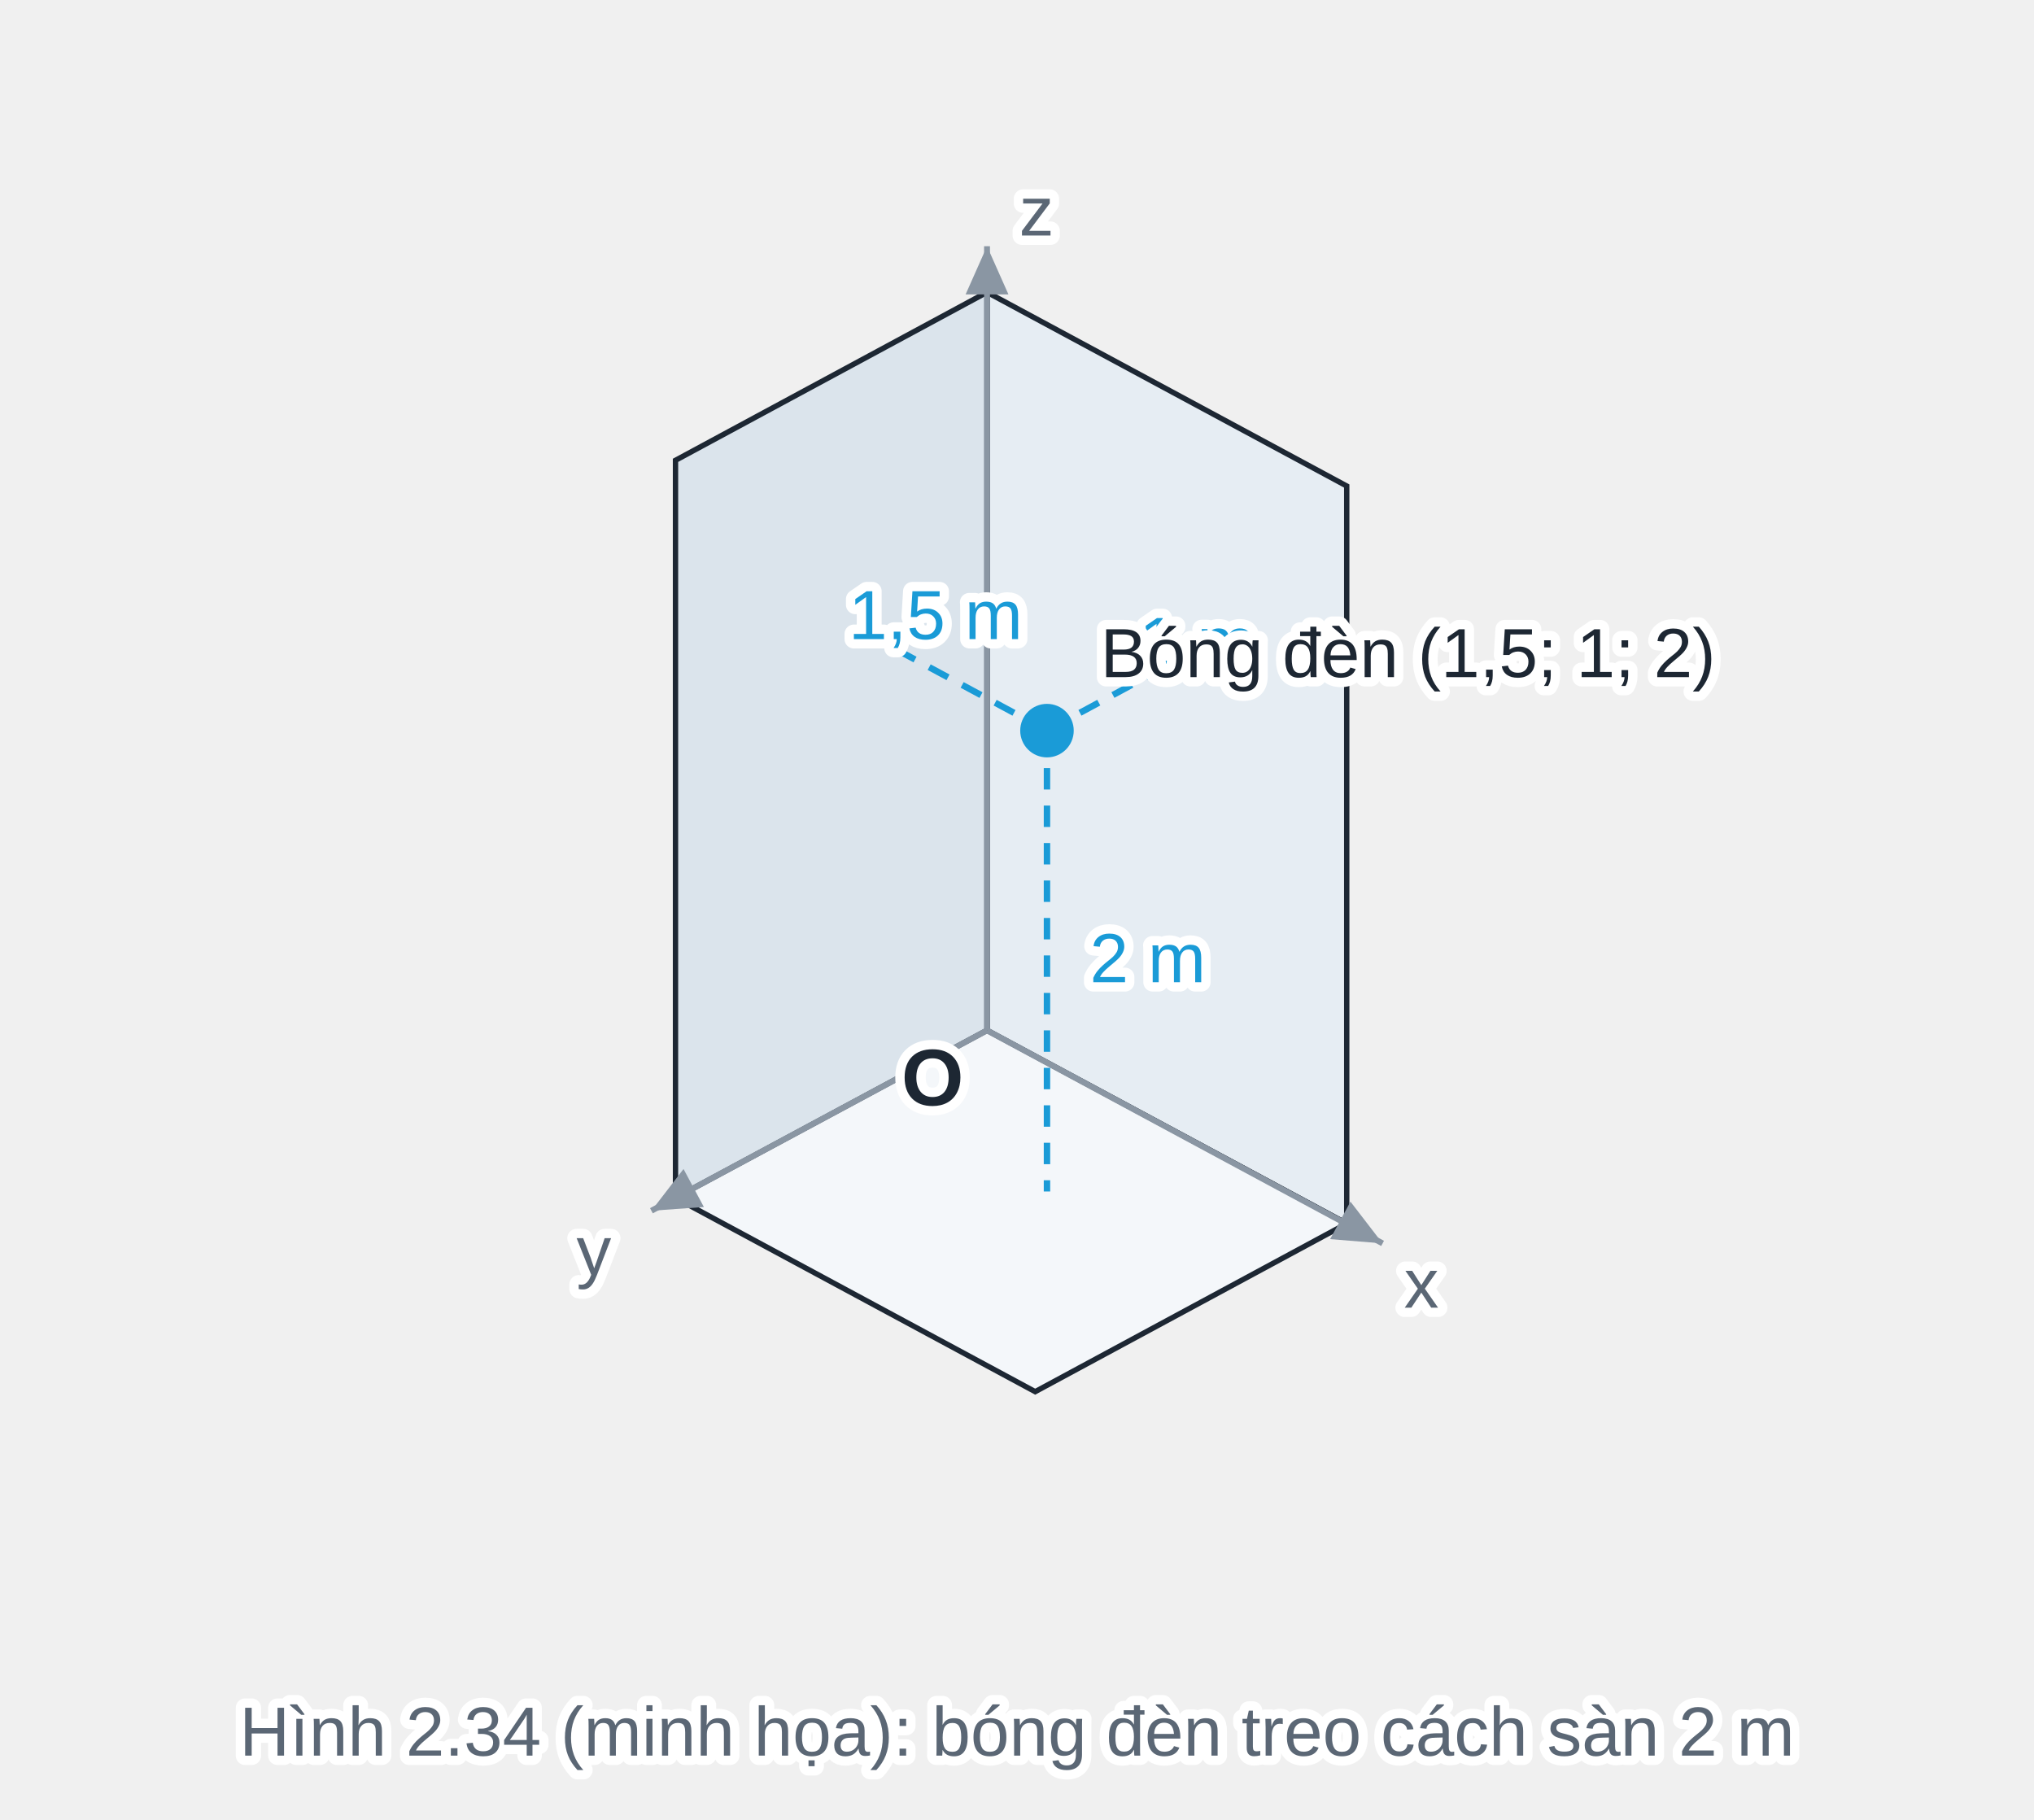
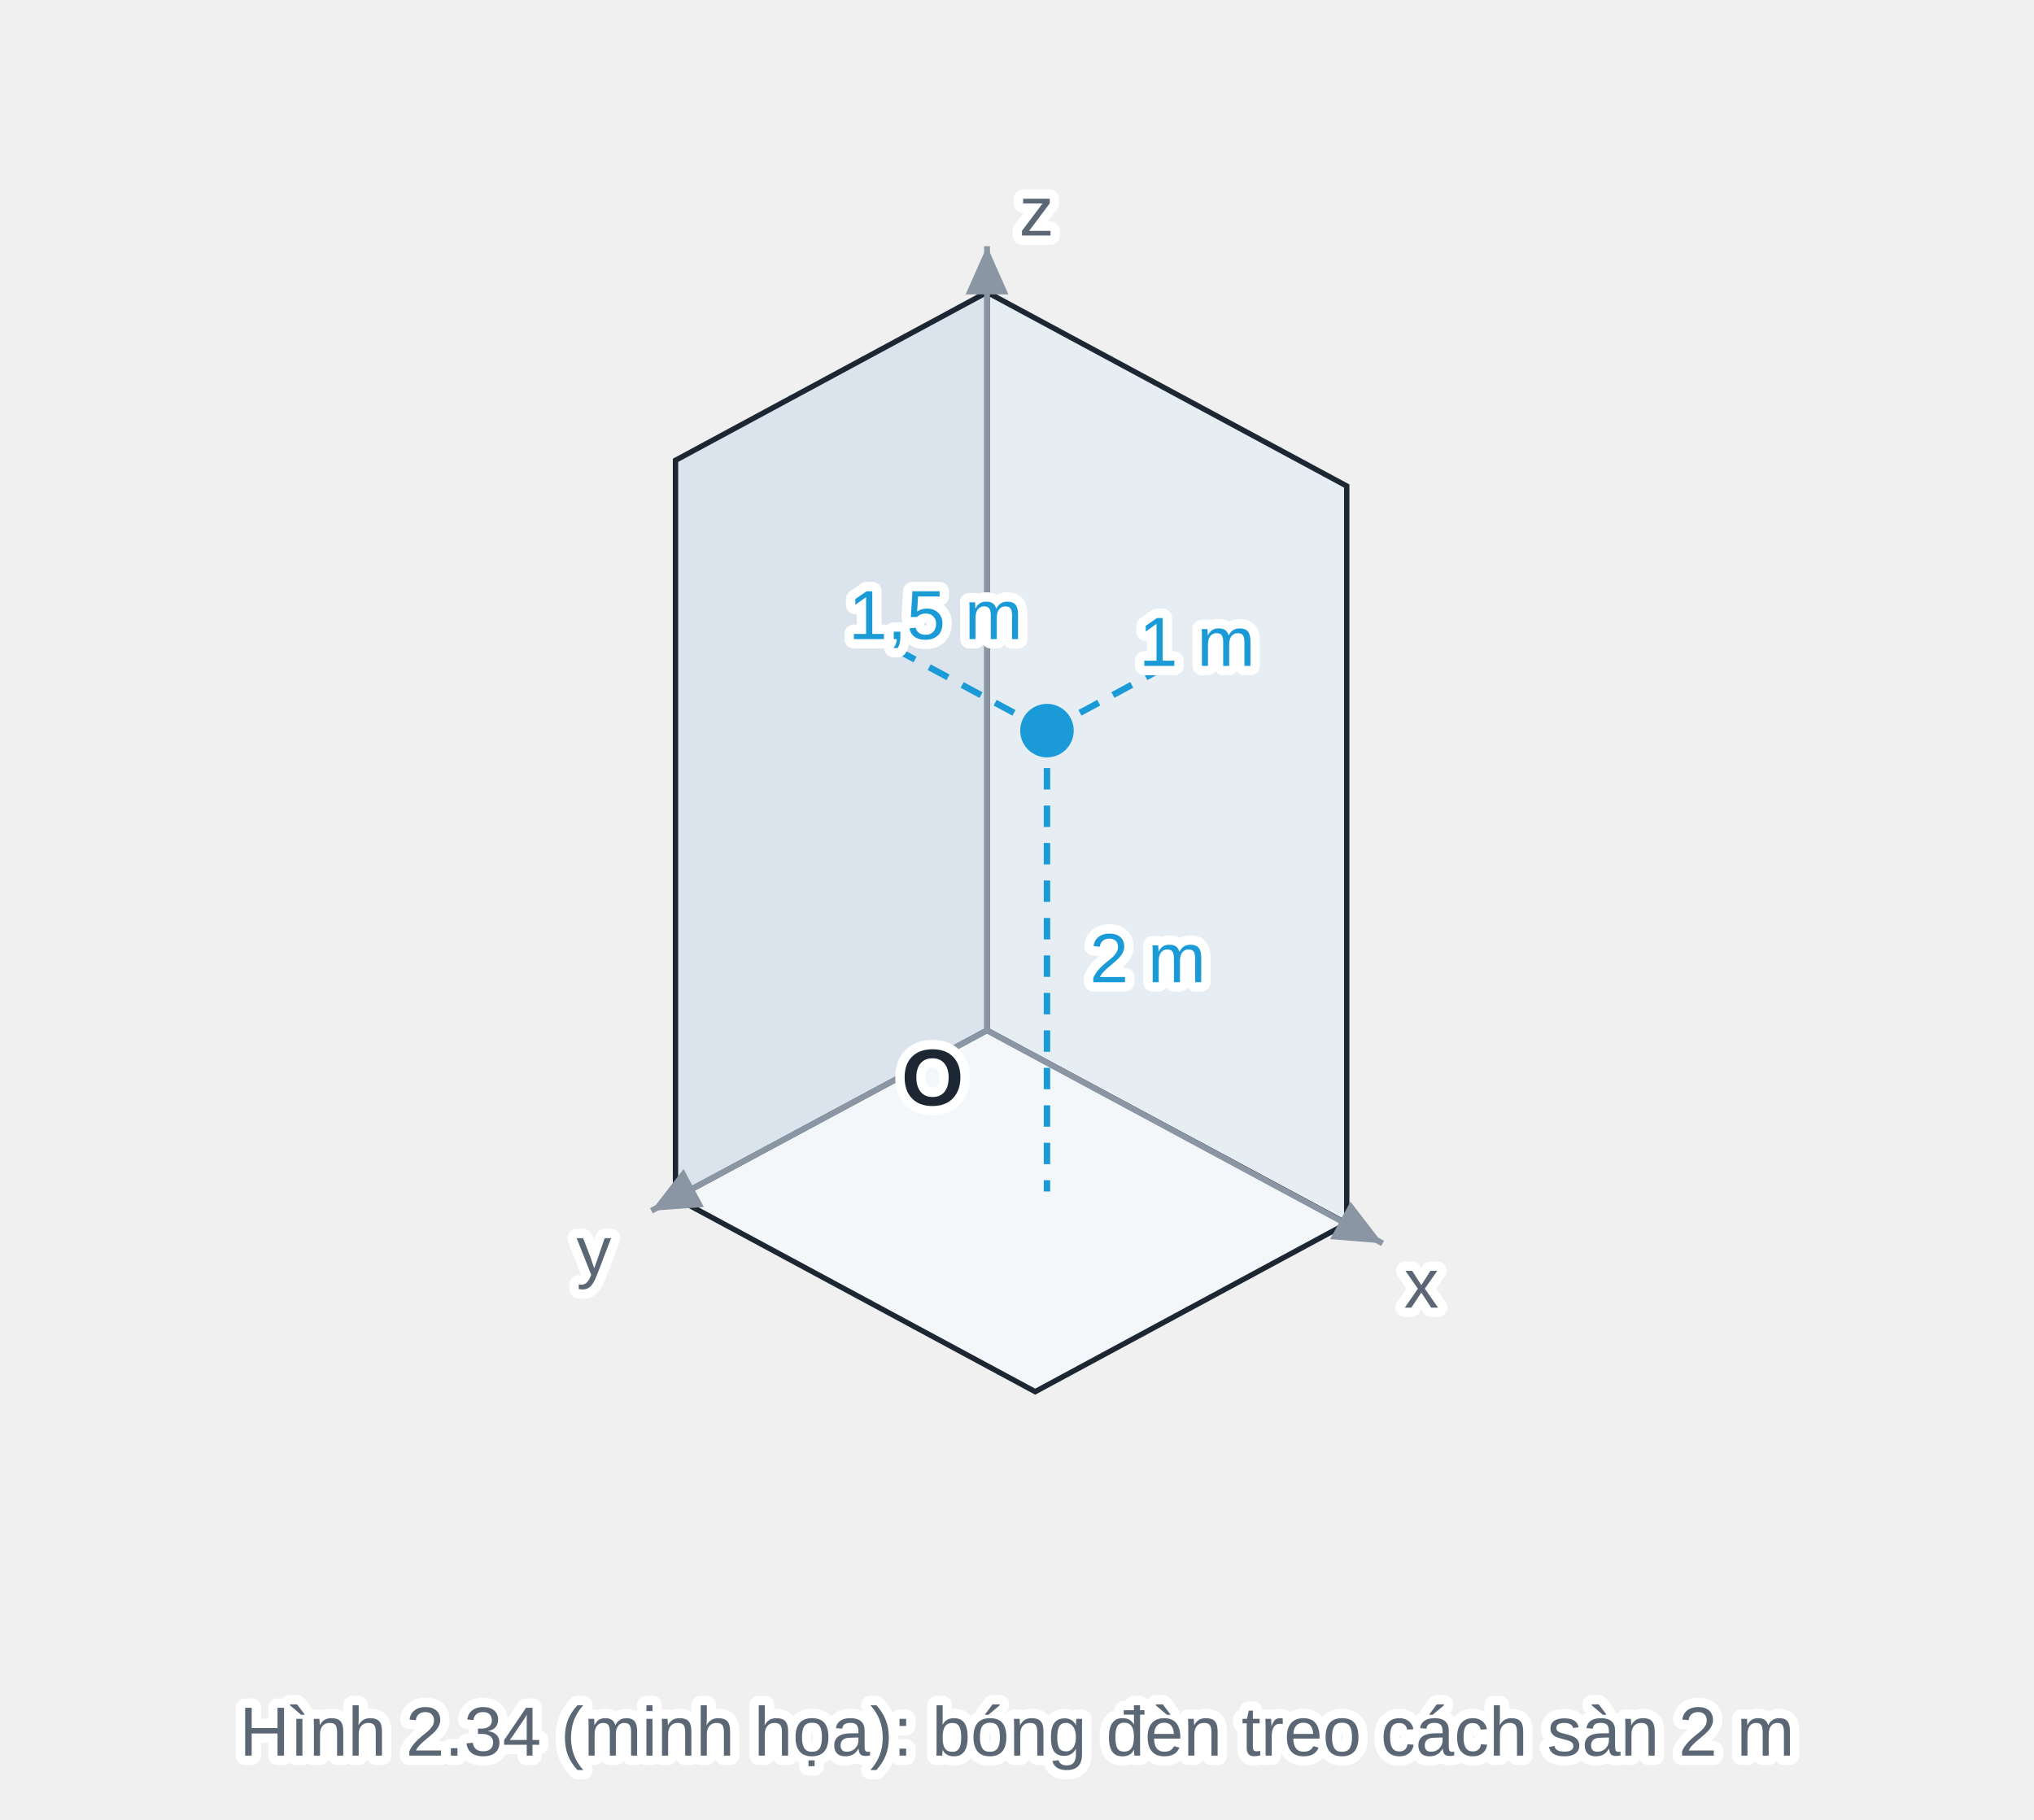
<svg xmlns="http://www.w3.org/2000/svg" viewBox="0 0 380 340" font-family="Segoe UI, Arial, sans-serif">
  <polygon points="184.4,192.5 251.6,228.6 251.6,90.8 184.4,54.6" fill="#e6edf3" fill-opacity="1.0" stroke="#1d2733" stroke-width="1" />
  <polygon points="184.4,192.5 126.2,223.8 126.2,86.0 184.4,54.6" fill="#dbe4ec" fill-opacity="1.0" stroke="#1d2733" stroke-width="1" />
  <polygon points="184.4,192.5 251.6,228.6 193.4,260.0 126.2,223.8" fill="#f4f7fa" fill-opacity="1.0" stroke="#1d2733" stroke-width="1" />
  <line x1="184.4" y1="192.5" x2="258.3" y2="232.3" stroke="#8a96a3" stroke-width="1.1" />
  <polygon points="258.3,232.3 248.5,231.5 252.3,224.5" fill="#8a96a3" />
  <text x="262.3" y="244.3" font-size="13" fill="#5b6775" stroke="#ffffff" stroke-width="3.5" paint-order="stroke" stroke-linejoin="round">x</text>
  <line x1="184.4" y1="192.5" x2="121.7" y2="226.2" stroke="#8a96a3" stroke-width="1.1" />
  <polygon points="121.7,226.2 127.7,218.4 131.5,225.5" fill="#8a96a3" />
  <text x="107.7" y="238.2" font-size="13" fill="#5b6775" stroke="#ffffff" stroke-width="3.5" paint-order="stroke" stroke-linejoin="round">y</text>
  <line x1="184.4" y1="192.5" x2="184.4" y2="46.0" stroke="#8a96a3" stroke-width="1.1" />
  <polygon points="184.4,46.0 188.4,55.0 180.4,55.0" fill="#8a96a3" />
  <text x="190.4" y="44.0" font-size="13" fill="#5b6775" stroke="#ffffff" stroke-width="3.5" paint-order="stroke" stroke-linejoin="round">z</text>
  <line x1="195.6" y1="136.5" x2="162.0" y2="118.4" stroke="#1a9bd7" stroke-width="1.2" stroke-dasharray="4 3" />
  <line x1="195.6" y1="136.5" x2="218.0" y2="124.4" stroke="#1a9bd7" stroke-width="1.2" stroke-dasharray="4 3" />
  <line x1="195.6" y1="136.5" x2="195.6" y2="222.6" stroke="#1a9bd7" stroke-width="1.2" stroke-dasharray="4 3" />
  <circle cx="195.6" cy="136.5" r="5" fill="#1a9bd7" />
  <text x="174.8" y="119.4" font-size="13" text-anchor="middle" fill="#1a9bd7" stroke="#ffffff" stroke-width="3.5" paint-order="stroke" stroke-linejoin="round">1,5 m</text>
  <text x="212.8" y="124.4" font-size="13" fill="#1a9bd7" stroke="#ffffff" stroke-width="3.5" paint-order="stroke" stroke-linejoin="round">1 m</text>
  <text x="203.6" y="183.5" font-size="13" fill="#1a9bd7" stroke="#ffffff" stroke-width="3.5" paint-order="stroke" stroke-linejoin="round">2 m</text>
-   <text x="205.6" y="126.5" font-size="13" fill="#1d2733" stroke="#ffffff" stroke-width="3.5" paint-order="stroke" stroke-linejoin="round">Bóng đèn (1,5; 1; 2)</text>
  <text x="168.4" y="206.5" font-size="15" font-weight="bold" fill="#1d2733" stroke="#ffffff" stroke-width="3.5" paint-order="stroke" stroke-linejoin="round">O</text>
  <text x="190.0" y="328.0" font-size="13" text-anchor="middle" fill="#5b6775" stroke="#ffffff" stroke-width="3.5" paint-order="stroke" stroke-linejoin="round">Hình 2.34 (minh họa): bóng đèn treo cách sàn 2 m</text>
</svg>
